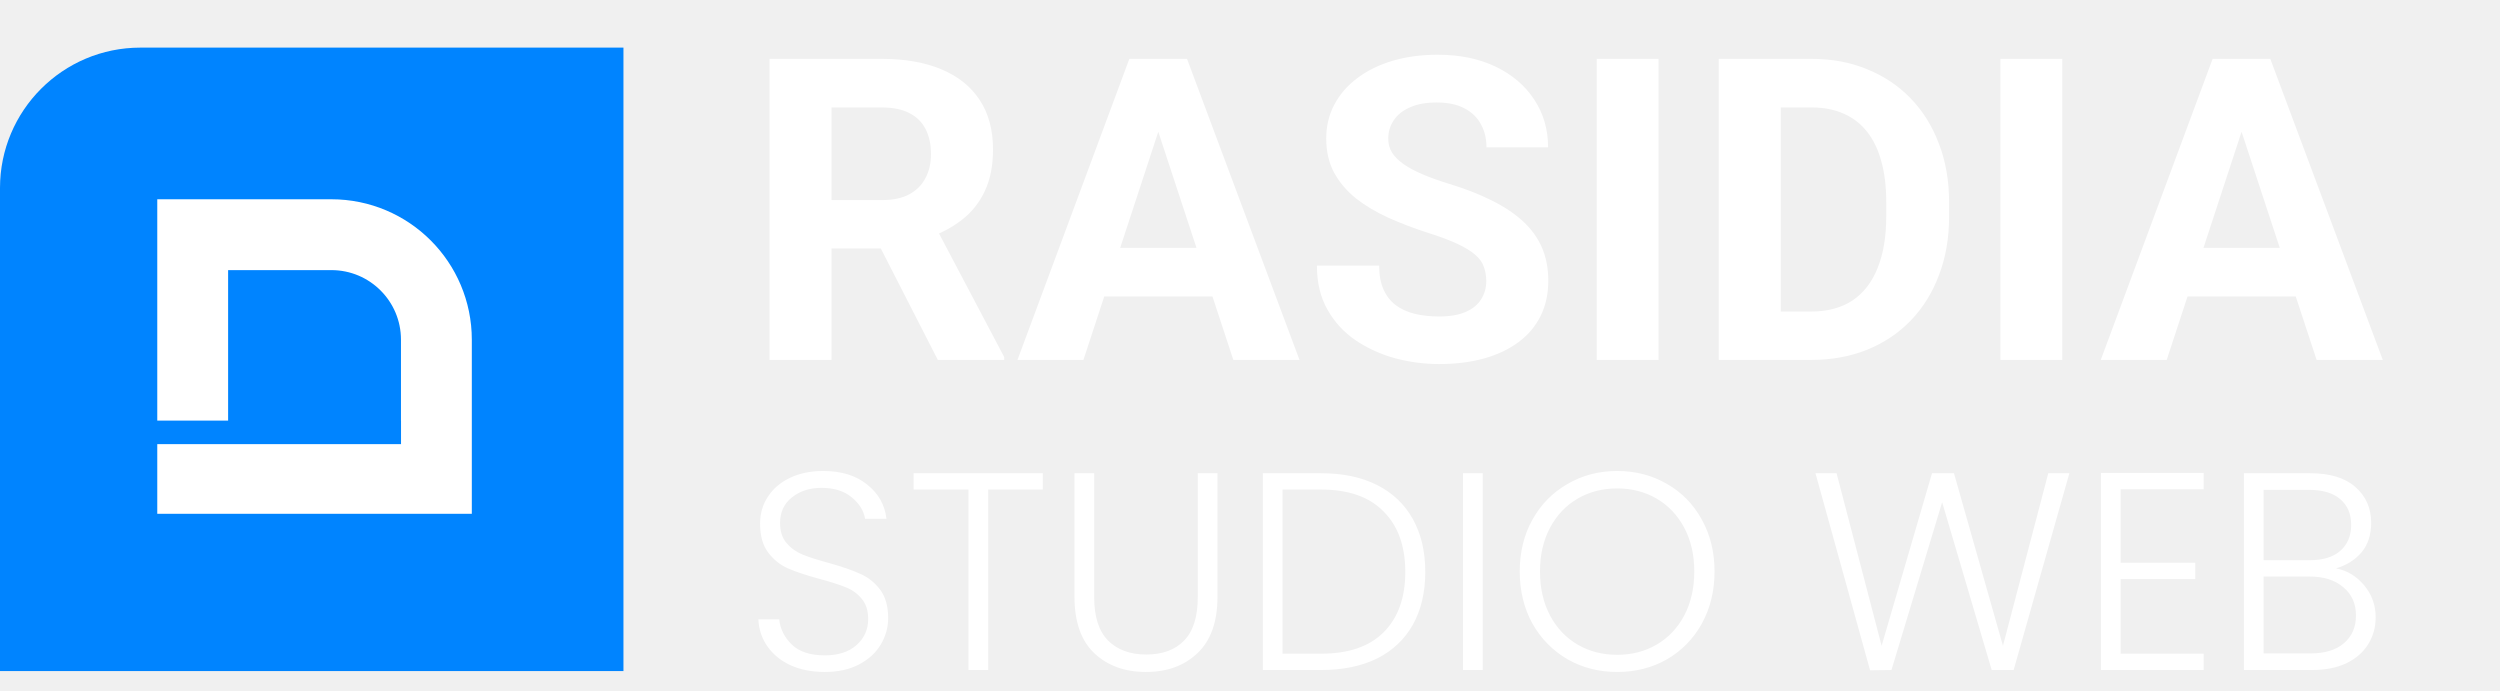
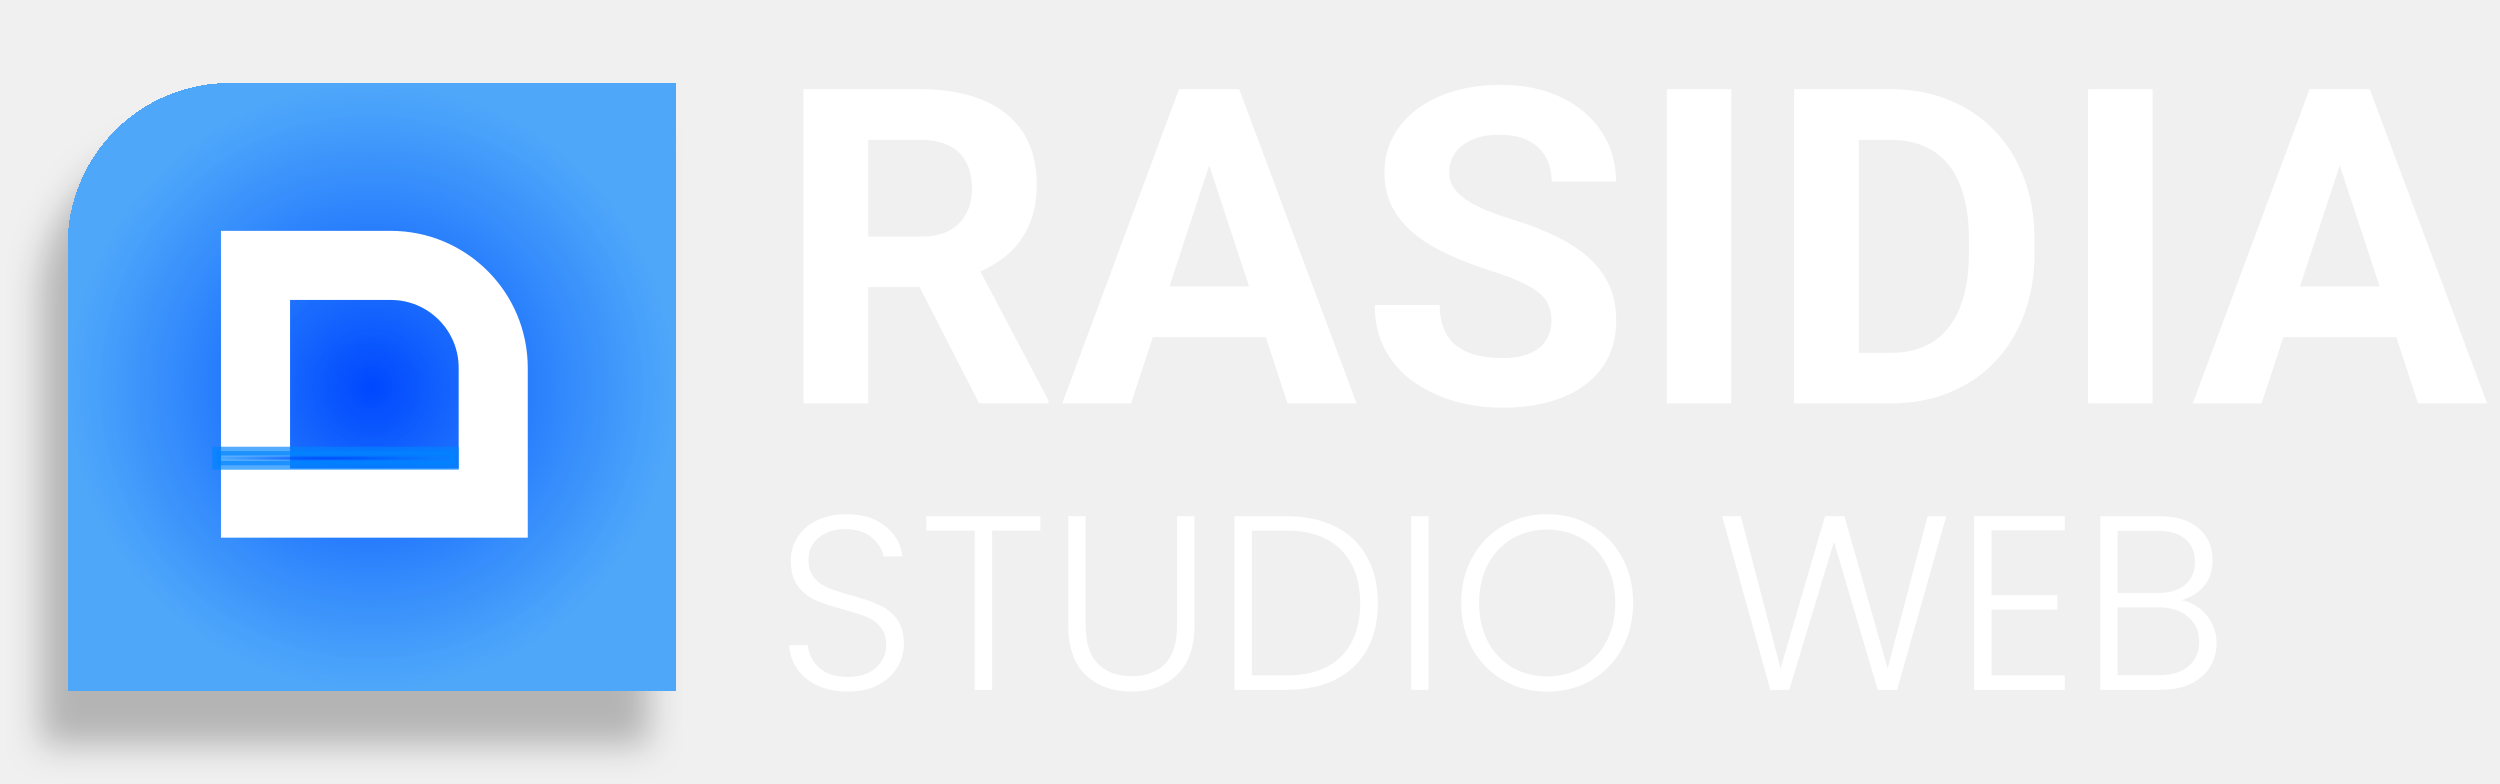
- <svg xmlns="http://www.w3.org/2000/svg" width="210" height="58" viewBox="0 0 210 58" fill="none">
-   <path d="M0 15.795C0 9.281 5.281 4 11.795 4H52.37V56.37H0V15.795Z" fill="#0084FF" />
-   <path d="M36.657 40.184L16.186 40.184L16.186 19.714L27.837 19.714C32.708 19.714 36.657 23.663 36.657 28.534L36.657 40.184Z" stroke="white" stroke-width="5.951" />
-   <rect x="12.833" y="36.932" width="1.227" height="20.476" transform="rotate(-90 12.8331 36.9321)" fill="#0084FF" stroke="#0084FF" stroke-width="0.755" />
-   <path d="M69.286 56.446C68.198 56.446 67.237 56.257 66.401 55.879C65.581 55.5 64.935 54.972 64.462 54.294C63.989 53.616 63.737 52.86 63.705 52.024H65.455C65.534 52.828 65.889 53.538 66.519 54.152C67.15 54.751 68.072 55.051 69.286 55.051C70.405 55.051 71.288 54.767 71.934 54.2C72.596 53.616 72.927 52.883 72.927 52C72.927 51.291 72.746 50.724 72.384 50.298C72.021 49.856 71.572 49.533 71.036 49.328C70.5 49.108 69.759 48.871 68.813 48.619C67.709 48.319 66.835 48.028 66.188 47.744C65.542 47.46 64.99 47.019 64.533 46.42C64.076 45.821 63.847 45.009 63.847 43.984C63.847 43.133 64.068 42.376 64.509 41.714C64.951 41.036 65.573 40.508 66.377 40.13C67.181 39.751 68.103 39.562 69.144 39.562C70.673 39.562 71.903 39.941 72.833 40.697C73.779 41.438 74.323 42.4 74.465 43.582H72.667C72.557 42.904 72.186 42.305 71.556 41.785C70.925 41.249 70.074 40.981 69.002 40.981C68.009 40.981 67.181 41.249 66.519 41.785C65.857 42.305 65.526 43.023 65.526 43.937C65.526 44.63 65.707 45.19 66.07 45.616C66.433 46.041 66.882 46.365 67.418 46.585C67.969 46.806 68.71 47.042 69.641 47.295C70.713 47.594 71.58 47.894 72.242 48.193C72.904 48.477 73.463 48.919 73.921 49.517C74.378 50.117 74.606 50.921 74.606 51.929C74.606 52.702 74.401 53.435 73.992 54.129C73.582 54.822 72.975 55.382 72.171 55.808C71.367 56.233 70.405 56.446 69.286 56.446ZM87.595 39.751V41.123H83.007V56.281H81.352V41.123H76.741V39.751H87.595ZM91.911 39.751V50.156C91.911 51.795 92.297 53.009 93.07 53.798C93.858 54.586 94.93 54.98 96.286 54.98C97.641 54.98 98.698 54.594 99.454 53.821C100.227 53.033 100.613 51.811 100.613 50.156V39.751H102.268V50.132C102.268 52.229 101.709 53.806 100.589 54.862C99.486 55.918 98.043 56.446 96.262 56.446C94.481 56.446 93.03 55.918 91.911 54.862C90.808 53.806 90.256 52.229 90.256 50.132V39.751H91.911ZM110.973 39.751C112.802 39.751 114.371 40.082 115.679 40.745C116.988 41.407 117.989 42.36 118.682 43.606C119.376 44.851 119.723 46.333 119.723 48.051C119.723 49.754 119.376 51.228 118.682 52.473C117.989 53.703 116.988 54.649 115.679 55.311C114.371 55.957 112.802 56.281 110.973 56.281H106.079V39.751H110.973ZM110.973 54.909C113.275 54.909 115.025 54.31 116.223 53.112C117.437 51.898 118.044 50.211 118.044 48.051C118.044 45.876 117.437 44.181 116.223 42.967C115.025 41.738 113.275 41.123 110.973 41.123H107.734V54.909H110.973ZM124.548 39.751V56.281H122.893V39.751H124.548ZM135.84 56.446C134.311 56.446 132.923 56.091 131.678 55.382C130.432 54.657 129.447 53.656 128.722 52.379C128.013 51.086 127.658 49.628 127.658 48.004C127.658 46.38 128.013 44.93 128.722 43.653C129.447 42.36 130.432 41.359 131.678 40.65C132.923 39.925 134.311 39.562 135.84 39.562C137.385 39.562 138.78 39.925 140.025 40.65C141.271 41.359 142.248 42.36 142.957 43.653C143.667 44.93 144.021 46.38 144.021 48.004C144.021 49.628 143.667 51.086 142.957 52.379C142.248 53.656 141.271 54.657 140.025 55.382C138.78 56.091 137.385 56.446 135.84 56.446ZM135.84 55.004C137.069 55.004 138.173 54.72 139.15 54.152C140.128 53.585 140.9 52.773 141.468 51.717C142.035 50.645 142.319 49.407 142.319 48.004C142.319 46.601 142.035 45.371 141.468 44.315C140.9 43.259 140.128 42.447 139.15 41.88C138.173 41.312 137.069 41.028 135.84 41.028C134.61 41.028 133.507 41.312 132.529 41.88C131.552 42.447 130.779 43.259 130.212 44.315C129.644 45.371 129.36 46.601 129.36 48.004C129.36 49.407 129.644 50.645 130.212 51.717C130.779 52.773 131.552 53.585 132.529 54.152C133.507 54.72 134.61 55.004 135.84 55.004ZM173.828 39.751L169.146 56.281H167.302L163.14 42.187L158.883 56.281L157.086 56.304L152.499 39.751H154.272L158.056 54.247L162.289 39.751H164.133L168.248 54.247L172.055 39.751H173.828ZM178.134 41.099V47.271H184.4V48.643H178.134V54.909H185.11V56.281H176.478V39.728H185.11V41.099H178.134ZM196.222 47.744C197.152 47.917 197.94 48.39 198.587 49.163C199.233 49.935 199.556 50.834 199.556 51.858C199.556 52.694 199.343 53.451 198.918 54.129C198.508 54.791 197.901 55.319 197.097 55.713C196.293 56.091 195.331 56.281 194.212 56.281H188.489V39.751H194.046C195.717 39.751 196.986 40.138 197.854 40.91C198.736 41.682 199.178 42.684 199.178 43.913C199.178 44.938 198.902 45.773 198.35 46.42C197.798 47.05 197.089 47.492 196.222 47.744ZM190.145 47.058H193.999C195.118 47.058 195.978 46.798 196.577 46.278C197.191 45.742 197.499 45.009 197.499 44.079C197.499 43.164 197.191 42.447 196.577 41.927C195.978 41.407 195.095 41.147 193.928 41.147H190.145V47.058ZM194.094 54.885C195.292 54.885 196.222 54.602 196.884 54.034C197.562 53.467 197.901 52.686 197.901 51.693C197.901 50.7 197.546 49.912 196.837 49.328C196.143 48.729 195.205 48.43 194.023 48.43H190.145V54.885H194.094Z" fill="white" />
-   <path d="M64.639 4.945H74.07C76.004 4.945 77.665 5.234 79.055 5.813C80.456 6.392 81.532 7.249 82.285 8.384C83.038 9.518 83.414 10.914 83.414 12.569C83.414 13.924 83.182 15.088 82.719 16.06C82.268 17.021 81.625 17.826 80.791 18.474C79.969 19.111 79.002 19.621 77.891 20.003L76.241 20.871H68.043L68.008 16.807H74.105C75.019 16.807 75.778 16.645 76.38 16.321C76.982 15.997 77.433 15.545 77.735 14.966C78.047 14.387 78.204 13.716 78.204 12.951C78.204 12.141 78.053 11.44 77.752 10.85C77.451 10.259 76.993 9.808 76.38 9.495C75.766 9.182 74.996 9.026 74.07 9.026H69.849V30.233H64.639V4.945ZM78.777 30.233L73.01 18.961L78.516 18.926L84.352 29.99V30.233H78.777ZM97.886 9.269L91.008 30.233H85.468L94.864 4.945H98.39L97.886 9.269ZM103.6 30.233L96.705 9.269L96.149 4.945H99.71L109.158 30.233H103.6ZM103.288 20.819V24.901H89.931V20.819H103.288ZM124.846 23.616C124.846 23.164 124.776 22.759 124.637 22.4C124.51 22.029 124.267 21.694 123.908 21.392C123.549 21.08 123.045 20.773 122.397 20.472C121.748 20.171 120.909 19.858 119.878 19.534C118.732 19.163 117.644 18.747 116.613 18.284C115.594 17.82 114.691 17.282 113.904 16.668C113.128 16.043 112.514 15.319 112.063 14.497C111.623 13.675 111.403 12.72 111.403 11.631C111.403 10.578 111.634 9.622 112.097 8.766C112.561 7.897 113.209 7.156 114.043 6.542C114.876 5.917 115.861 5.437 116.995 5.101C118.142 4.765 119.398 4.597 120.764 4.597C122.628 4.597 124.255 4.933 125.645 5.605C127.034 6.276 128.111 7.197 128.875 8.366C129.651 9.536 130.039 10.873 130.039 12.378H124.863C124.863 11.637 124.707 10.989 124.394 10.433C124.093 9.866 123.63 9.42 123.005 9.096C122.391 8.771 121.615 8.609 120.677 8.609C119.774 8.609 119.022 8.748 118.42 9.026C117.817 9.292 117.366 9.657 117.065 10.12C116.764 10.572 116.613 11.081 116.613 11.649C116.613 12.077 116.717 12.465 116.926 12.812C117.146 13.16 117.47 13.484 117.898 13.785C118.327 14.086 118.854 14.37 119.479 14.636C120.104 14.902 120.828 15.163 121.65 15.418C123.028 15.835 124.238 16.303 125.28 16.825C126.334 17.346 127.214 17.93 127.92 18.579C128.626 19.227 129.159 19.962 129.518 20.785C129.877 21.607 130.056 22.539 130.056 23.581C130.056 24.681 129.842 25.665 129.414 26.533C128.985 27.402 128.366 28.137 127.555 28.739C126.745 29.341 125.778 29.799 124.655 30.111C123.532 30.424 122.275 30.58 120.886 30.58C119.635 30.58 118.402 30.418 117.186 30.094C115.971 29.758 114.865 29.255 113.869 28.583C112.885 27.911 112.097 27.055 111.507 26.012C110.916 24.97 110.621 23.737 110.621 22.313H115.849C115.849 23.1 115.971 23.766 116.214 24.31C116.457 24.855 116.798 25.294 117.238 25.63C117.69 25.966 118.223 26.209 118.836 26.36C119.462 26.51 120.145 26.585 120.886 26.585C121.789 26.585 122.53 26.458 123.109 26.203C123.699 25.949 124.134 25.596 124.412 25.144C124.701 24.692 124.846 24.183 124.846 23.616ZM139.318 4.945V30.233H134.125V4.945H139.318ZM152.14 30.233H146.634L146.669 26.169H152.14C153.506 26.169 154.658 25.862 155.596 25.248C156.534 24.623 157.24 23.714 157.715 22.521C158.201 21.329 158.444 19.887 158.444 18.197V16.963C158.444 15.667 158.306 14.526 158.028 13.542C157.761 12.558 157.362 11.73 156.829 11.058C156.297 10.387 155.642 9.883 154.867 9.547C154.091 9.2 153.199 9.026 152.192 9.026H146.53V4.945H152.192C153.882 4.945 155.428 5.234 156.829 5.813C158.242 6.38 159.463 7.197 160.494 8.262C161.524 9.327 162.318 10.601 162.873 12.083C163.441 13.553 163.724 15.192 163.724 16.998V18.197C163.724 19.991 163.441 21.63 162.873 23.112C162.318 24.594 161.524 25.868 160.494 26.933C159.475 27.987 158.253 28.803 156.829 29.382C155.417 29.949 153.853 30.233 152.14 30.233ZM149.587 4.945V30.233H144.376V4.945H149.587ZM173.229 4.945V30.233H168.036V4.945H173.229ZM188.882 9.269L182.004 30.233H176.464L185.86 4.945H189.386L188.882 9.269ZM194.596 30.233L187.701 9.269L187.145 4.945H190.706L200.154 30.233H194.596ZM194.284 20.819V24.901H180.927V20.819H194.284Z" fill="white" />
+ <svg xmlns="http://www.w3.org/2000/svg" width="185" height="58" viewBox="0 0 185 58" fill="none">
+   <g filter="url(#filter0_d_48_214)">
+     <path d="M5 18.138C5 11.51 10.373 6.138 17 6.138H50V51.138H5V18.138Z" fill="url(#paint0_radial_48_214)" shape-rendering="crispEdges" />
+   </g>
+   <path d="M36.498 37.23L18.908 37.23L18.908 19.64L28.919 19.64C33.105 19.64 36.498 23.033 36.498 27.219L36.498 37.23Z" stroke="white" stroke-width="5.113" />
+   <rect x="16.027" y="34.435" width="1.054" height="17.595" transform="rotate(-90 16.0267 34.4349)" fill="url(#paint1_radial_48_214)" stroke="url(#paint2_radial_48_214)" stroke-width="0.649" />
+   <path d="M62.749 51.176C61.903 51.176 61.156 51.029 60.506 50.735C59.869 50.441 59.366 50.03 58.999 49.503C58.631 48.976 58.435 48.388 58.41 47.739H59.771C59.832 48.364 60.108 48.915 60.598 49.393C61.088 49.859 61.805 50.092 62.749 50.092C63.619 50.092 64.305 49.871 64.808 49.43C65.323 48.976 65.58 48.407 65.58 47.72C65.58 47.169 65.439 46.727 65.157 46.397C64.875 46.053 64.526 45.802 64.109 45.643C63.693 45.471 63.117 45.287 62.381 45.091C61.523 44.858 60.843 44.632 60.341 44.411C59.838 44.19 59.409 43.847 59.054 43.382C58.698 42.916 58.521 42.285 58.521 41.488C58.521 40.826 58.692 40.238 59.035 39.723C59.379 39.196 59.863 38.786 60.488 38.491C61.113 38.197 61.83 38.05 62.639 38.05C63.828 38.05 64.783 38.344 65.507 38.933C66.242 39.509 66.665 40.256 66.775 41.175H65.378C65.292 40.648 65.004 40.183 64.514 39.778C64.024 39.362 63.362 39.153 62.528 39.153C61.756 39.153 61.113 39.362 60.598 39.778C60.083 40.183 59.826 40.74 59.826 41.451C59.826 41.99 59.967 42.426 60.249 42.757C60.531 43.087 60.88 43.339 61.297 43.51C61.726 43.682 62.302 43.866 63.025 44.062C63.858 44.295 64.532 44.528 65.047 44.76C65.562 44.981 65.997 45.324 66.352 45.79C66.708 46.256 66.885 46.881 66.885 47.665C66.885 48.266 66.726 48.835 66.407 49.375C66.089 49.914 65.617 50.349 64.992 50.68C64.367 51.011 63.619 51.176 62.749 51.176ZM76.983 38.197V39.264H73.416V51.048H72.13V39.264H68.545V38.197H76.983ZM80.338 38.197V46.286C80.338 47.561 80.639 48.505 81.239 49.117C81.852 49.73 82.686 50.036 83.74 50.036C84.794 50.036 85.615 49.736 86.203 49.136C86.803 48.523 87.104 47.573 87.104 46.286V38.197H88.391V46.268C88.391 47.898 87.956 49.123 87.085 49.945C86.228 50.766 85.106 51.176 83.721 51.176C82.336 51.176 81.209 50.766 80.338 49.945C79.481 49.123 79.052 47.898 79.052 46.268V38.197H80.338ZM95.158 38.197C96.58 38.197 97.799 38.455 98.817 38.969C99.834 39.484 100.612 40.226 101.151 41.194C101.691 42.162 101.96 43.314 101.96 44.65C101.96 45.974 101.691 47.12 101.151 48.088C100.612 49.044 99.834 49.779 98.817 50.294C97.799 50.796 96.58 51.048 95.158 51.048H91.353V38.197H95.158ZM95.158 49.981C96.948 49.981 98.308 49.516 99.24 48.584C100.183 47.641 100.655 46.329 100.655 44.65C100.655 42.959 100.183 41.641 99.24 40.697C98.308 39.742 96.948 39.264 95.158 39.264H92.64V49.981H95.158ZM105.712 38.197V51.048H104.425V38.197H105.712ZM114.49 51.176C113.301 51.176 112.223 50.901 111.255 50.349C110.286 49.785 109.52 49.007 108.957 48.014C108.405 47.009 108.129 45.876 108.129 44.613C108.129 43.351 108.405 42.223 108.957 41.231C109.52 40.226 110.286 39.447 111.255 38.896C112.223 38.332 113.301 38.05 114.49 38.05C115.691 38.05 116.776 38.332 117.744 38.896C118.712 39.447 119.472 40.226 120.024 41.231C120.575 42.223 120.851 43.351 120.851 44.613C120.851 45.876 120.575 47.009 120.024 48.014C119.472 49.007 118.712 49.785 117.744 50.349C116.776 50.901 115.691 51.176 114.49 51.176ZM114.49 50.055C115.446 50.055 116.304 49.834 117.064 49.393C117.824 48.952 118.424 48.321 118.866 47.499C119.307 46.666 119.527 45.704 119.527 44.613C119.527 43.523 119.307 42.566 118.866 41.745C118.424 40.924 117.824 40.293 117.064 39.852C116.304 39.411 115.446 39.19 114.49 39.19C113.534 39.19 112.676 39.411 111.917 39.852C111.157 40.293 110.556 40.924 110.115 41.745C109.674 42.566 109.453 43.523 109.453 44.613C109.453 45.704 109.674 46.666 110.115 47.499C110.556 48.321 111.157 48.952 111.917 49.393C112.676 49.834 113.534 50.055 114.49 50.055ZM144.024 38.197L140.384 51.048H138.95L135.714 40.091L132.405 51.048L131.008 51.066L127.442 38.197H128.82L131.762 49.467L135.053 38.197H136.487L139.685 49.467L142.645 38.197H144.024ZM147.371 39.245V44.043H152.243V45.11H147.371V49.981H152.794V51.048H146.084V38.179H152.794V39.245H147.371ZM161.434 44.411C162.157 44.546 162.769 44.913 163.272 45.514C163.774 46.115 164.026 46.813 164.026 47.61C164.026 48.259 163.86 48.848 163.529 49.375C163.211 49.889 162.739 50.3 162.114 50.606C161.489 50.901 160.741 51.048 159.871 51.048H155.422V38.197H159.742C161.041 38.197 162.028 38.498 162.702 39.098C163.388 39.699 163.732 40.477 163.732 41.433C163.732 42.23 163.517 42.879 163.088 43.382C162.659 43.872 162.108 44.215 161.434 44.411ZM156.709 43.878H159.705C160.576 43.878 161.244 43.676 161.709 43.271C162.187 42.855 162.426 42.285 162.426 41.562C162.426 40.851 162.187 40.293 161.709 39.889C161.244 39.484 160.557 39.282 159.65 39.282H156.709V43.878ZM159.779 49.963C160.71 49.963 161.434 49.742 161.948 49.301C162.475 48.86 162.739 48.253 162.739 47.481C162.739 46.709 162.463 46.096 161.912 45.643C161.372 45.177 160.643 44.944 159.724 44.944H156.709V49.963H159.779Z" fill="white" />
+   <path d="M59.457 6.601H68.127C69.905 6.601 71.433 6.867 72.71 7.399C73.998 7.931 74.988 8.719 75.68 9.762C76.372 10.806 76.718 12.088 76.718 13.611C76.718 14.856 76.505 15.926 76.08 16.82C75.664 17.704 75.074 18.444 74.307 19.04C73.551 19.625 72.662 20.094 71.64 20.445L70.123 21.244H62.587L62.554 17.507H68.159C69 17.507 69.698 17.358 70.251 17.06C70.805 16.762 71.22 16.347 71.497 15.814C71.784 15.282 71.928 14.665 71.928 13.962C71.928 13.217 71.789 12.573 71.513 12.03C71.236 11.487 70.815 11.072 70.251 10.784C69.687 10.497 68.979 10.353 68.127 10.353H64.247V29.85H59.457V6.601ZM72.455 29.85L67.153 19.487L72.215 19.455L77.581 29.627V29.85H72.455ZM90.024 10.577L83.7 29.85H78.606L87.245 6.601H90.487L90.024 10.577ZM95.277 29.85L88.938 10.577L88.427 6.601H91.7L100.387 29.85H95.277ZM94.99 21.196V24.948H82.71V21.196H94.99ZM114.81 23.767C114.81 23.351 114.746 22.979 114.618 22.649C114.501 22.308 114.278 21.999 113.948 21.723C113.618 21.435 113.155 21.153 112.558 20.876C111.962 20.599 111.191 20.312 110.243 20.014C109.189 19.673 108.189 19.29 107.241 18.864C106.304 18.438 105.474 17.943 104.75 17.379C104.037 16.804 103.473 16.139 103.057 15.383C102.653 14.627 102.451 13.749 102.451 12.748C102.451 11.78 102.664 10.902 103.089 10.114C103.515 9.315 104.111 8.634 104.878 8.07C105.644 7.495 106.549 7.053 107.592 6.744C108.646 6.436 109.801 6.281 111.057 6.281C112.771 6.281 114.267 6.59 115.544 7.208C116.822 7.825 117.812 8.671 118.515 9.746C119.228 10.822 119.584 12.051 119.584 13.435H114.826C114.826 12.754 114.682 12.158 114.395 11.647C114.118 11.125 113.692 10.715 113.117 10.417C112.553 10.119 111.84 9.97 110.978 9.97C110.147 9.97 109.455 10.098 108.902 10.353C108.348 10.598 107.933 10.933 107.656 11.359C107.379 11.774 107.241 12.243 107.241 12.764C107.241 13.158 107.337 13.515 107.528 13.834C107.731 14.154 108.029 14.452 108.423 14.729C108.817 15.005 109.301 15.266 109.876 15.511C110.451 15.756 111.116 15.995 111.872 16.23C113.139 16.613 114.251 17.044 115.209 17.523C116.178 18.002 116.987 18.54 117.636 19.136C118.286 19.732 118.775 20.408 119.105 21.164C119.435 21.919 119.6 22.776 119.6 23.735C119.6 24.746 119.403 25.651 119.01 26.449C118.616 27.247 118.046 27.924 117.301 28.477C116.556 29.031 115.667 29.451 114.634 29.739C113.602 30.026 112.447 30.17 111.169 30.17C110.02 30.17 108.886 30.021 107.768 29.723C106.65 29.414 105.634 28.951 104.718 28.333C103.813 27.716 103.089 26.928 102.546 25.97C102.004 25.012 101.732 23.878 101.732 22.569H106.538C106.538 23.293 106.65 23.905 106.874 24.405C107.097 24.905 107.411 25.31 107.816 25.619C108.231 25.927 108.721 26.151 109.285 26.289C109.86 26.428 110.488 26.497 111.169 26.497C112 26.497 112.681 26.38 113.213 26.146C113.756 25.912 114.155 25.587 114.411 25.172C114.677 24.756 114.81 24.288 114.81 23.767ZM128.115 6.601V29.85H123.341V6.601H128.115ZM139.904 29.85H134.842L134.874 26.114H139.904C141.16 26.114 142.219 25.832 143.081 25.267C143.944 24.693 144.593 23.857 145.029 22.761C145.476 21.664 145.7 20.339 145.7 18.784V17.651C145.7 16.458 145.572 15.41 145.317 14.505C145.072 13.6 144.705 12.839 144.215 12.222C143.725 11.604 143.124 11.141 142.411 10.832C141.697 10.513 140.878 10.353 139.951 10.353H134.746V6.601H139.951C141.506 6.601 142.927 6.867 144.215 7.399C145.514 7.921 146.637 8.671 147.584 9.651C148.532 10.63 149.261 11.801 149.772 13.164C150.294 14.516 150.554 16.022 150.554 17.683V18.784C150.554 20.434 150.294 21.941 149.772 23.303C149.261 24.666 148.532 25.837 147.584 26.816C146.647 27.785 145.524 28.536 144.215 29.068C142.916 29.59 141.479 29.85 139.904 29.85ZM137.556 6.601V29.85H132.766V6.601H137.556ZM159.293 6.601V29.85H154.518V6.601H159.293ZM173.684 10.577L167.36 29.85H162.267L170.905 6.601H174.147L173.684 10.577ZM178.937 29.85L172.598 10.577L172.087 6.601H175.361L184.047 29.85H178.937ZM178.65 21.196V24.948H166.37V21.196H178.65Z" fill="white" />
+   <defs>
+     <filter id="filter0_d_48_214" x="0.5" y="6.138" width="50" height="51.5" filterUnits="userSpaceOnUse" color-interpolation-filters="sRGB">
+       <feFlood flood-opacity="0" result="BackgroundImageFix" />
+       <feColorMatrix in="SourceAlpha" type="matrix" values="0 0 0 0 0 0 0 0 0 0 0 0 0 0 0 0 0 0 127 0" result="hardAlpha" />
+       <feOffset dx="-2" dy="4" />
+       <feGaussianBlur stdDeviation="1.25" />
+       <feComposite in2="hardAlpha" operator="out" />
+       <feColorMatrix type="matrix" values="0 0 0 0 0 0 0 0 0 0 0 0 0 0 0 0 0 0 0.25 0" />
+       <feBlend mode="normal" in2="BackgroundImageFix" result="effect1_dropShadow_48_214" />
+       <feBlend mode="normal" in="SourceGraphic" in2="effect1_dropShadow_48_214" result="shape" />
+     </filter>
+     <radialGradient id="paint0_radial_48_214" cx="0" cy="0" r="1" gradientUnits="userSpaceOnUse" gradientTransform="translate(27.5 28.6377) rotate(90) scale(22.5)">
+       <stop stop-color="#0047FF" />
+       <stop offset="1" stop-color="#0084FF" stop-opacity="0.67" />
+     </radialGradient>
+     <radialGradient id="paint1_radial_48_214" cx="0" cy="0" r="1" gradientUnits="userSpaceOnUse" gradientTransform="translate(16.5538 42.5836) rotate(90) scale(8.47297 0.202702)">
+       <stop stop-color="#0047FF" />
+       <stop offset="1" stop-color="#0084FF" stop-opacity="0.67" />
+     </radialGradient>
+     <radialGradient id="paint2_radial_48_214" cx="0" cy="0" r="1" gradientUnits="userSpaceOnUse" gradientTransform="translate(16.5538 42.5836) rotate(90) scale(8.47297 0.202702)">
+       <stop stop-color="#0047FF" />
+       <stop offset="1" stop-color="#0084FF" stop-opacity="0.67" />
+     </radialGradient>
+   </defs>
</svg>
